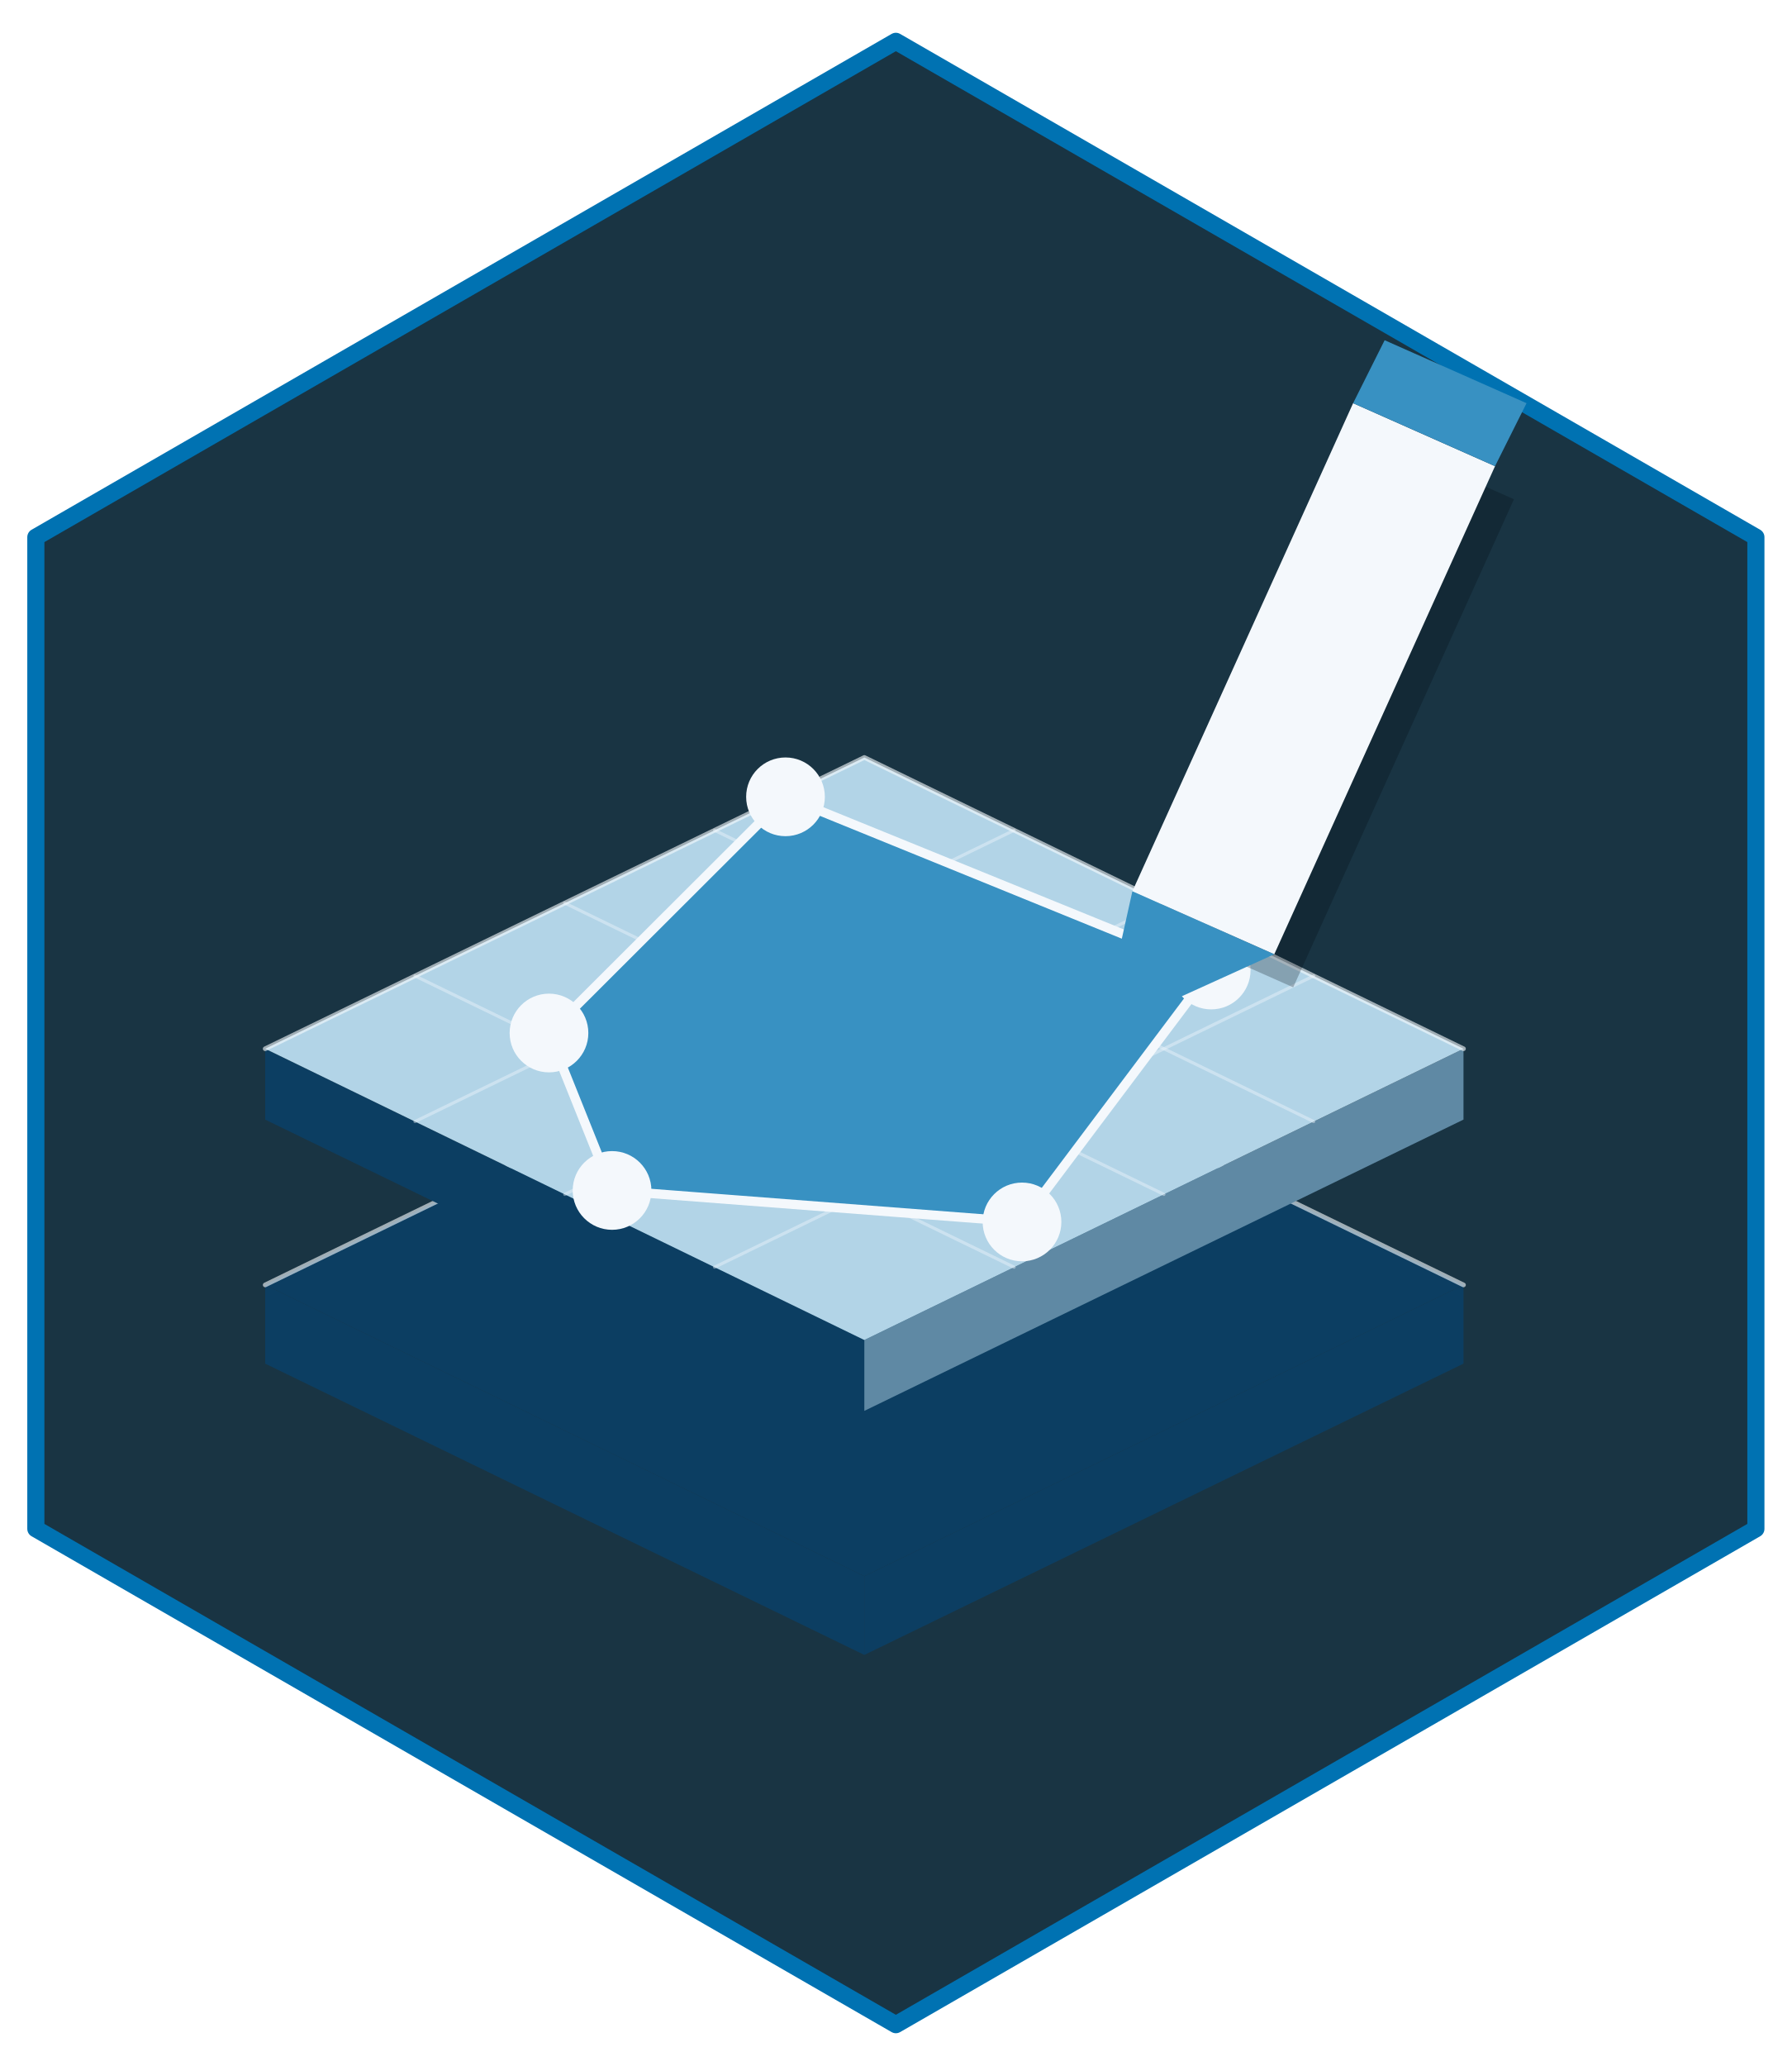
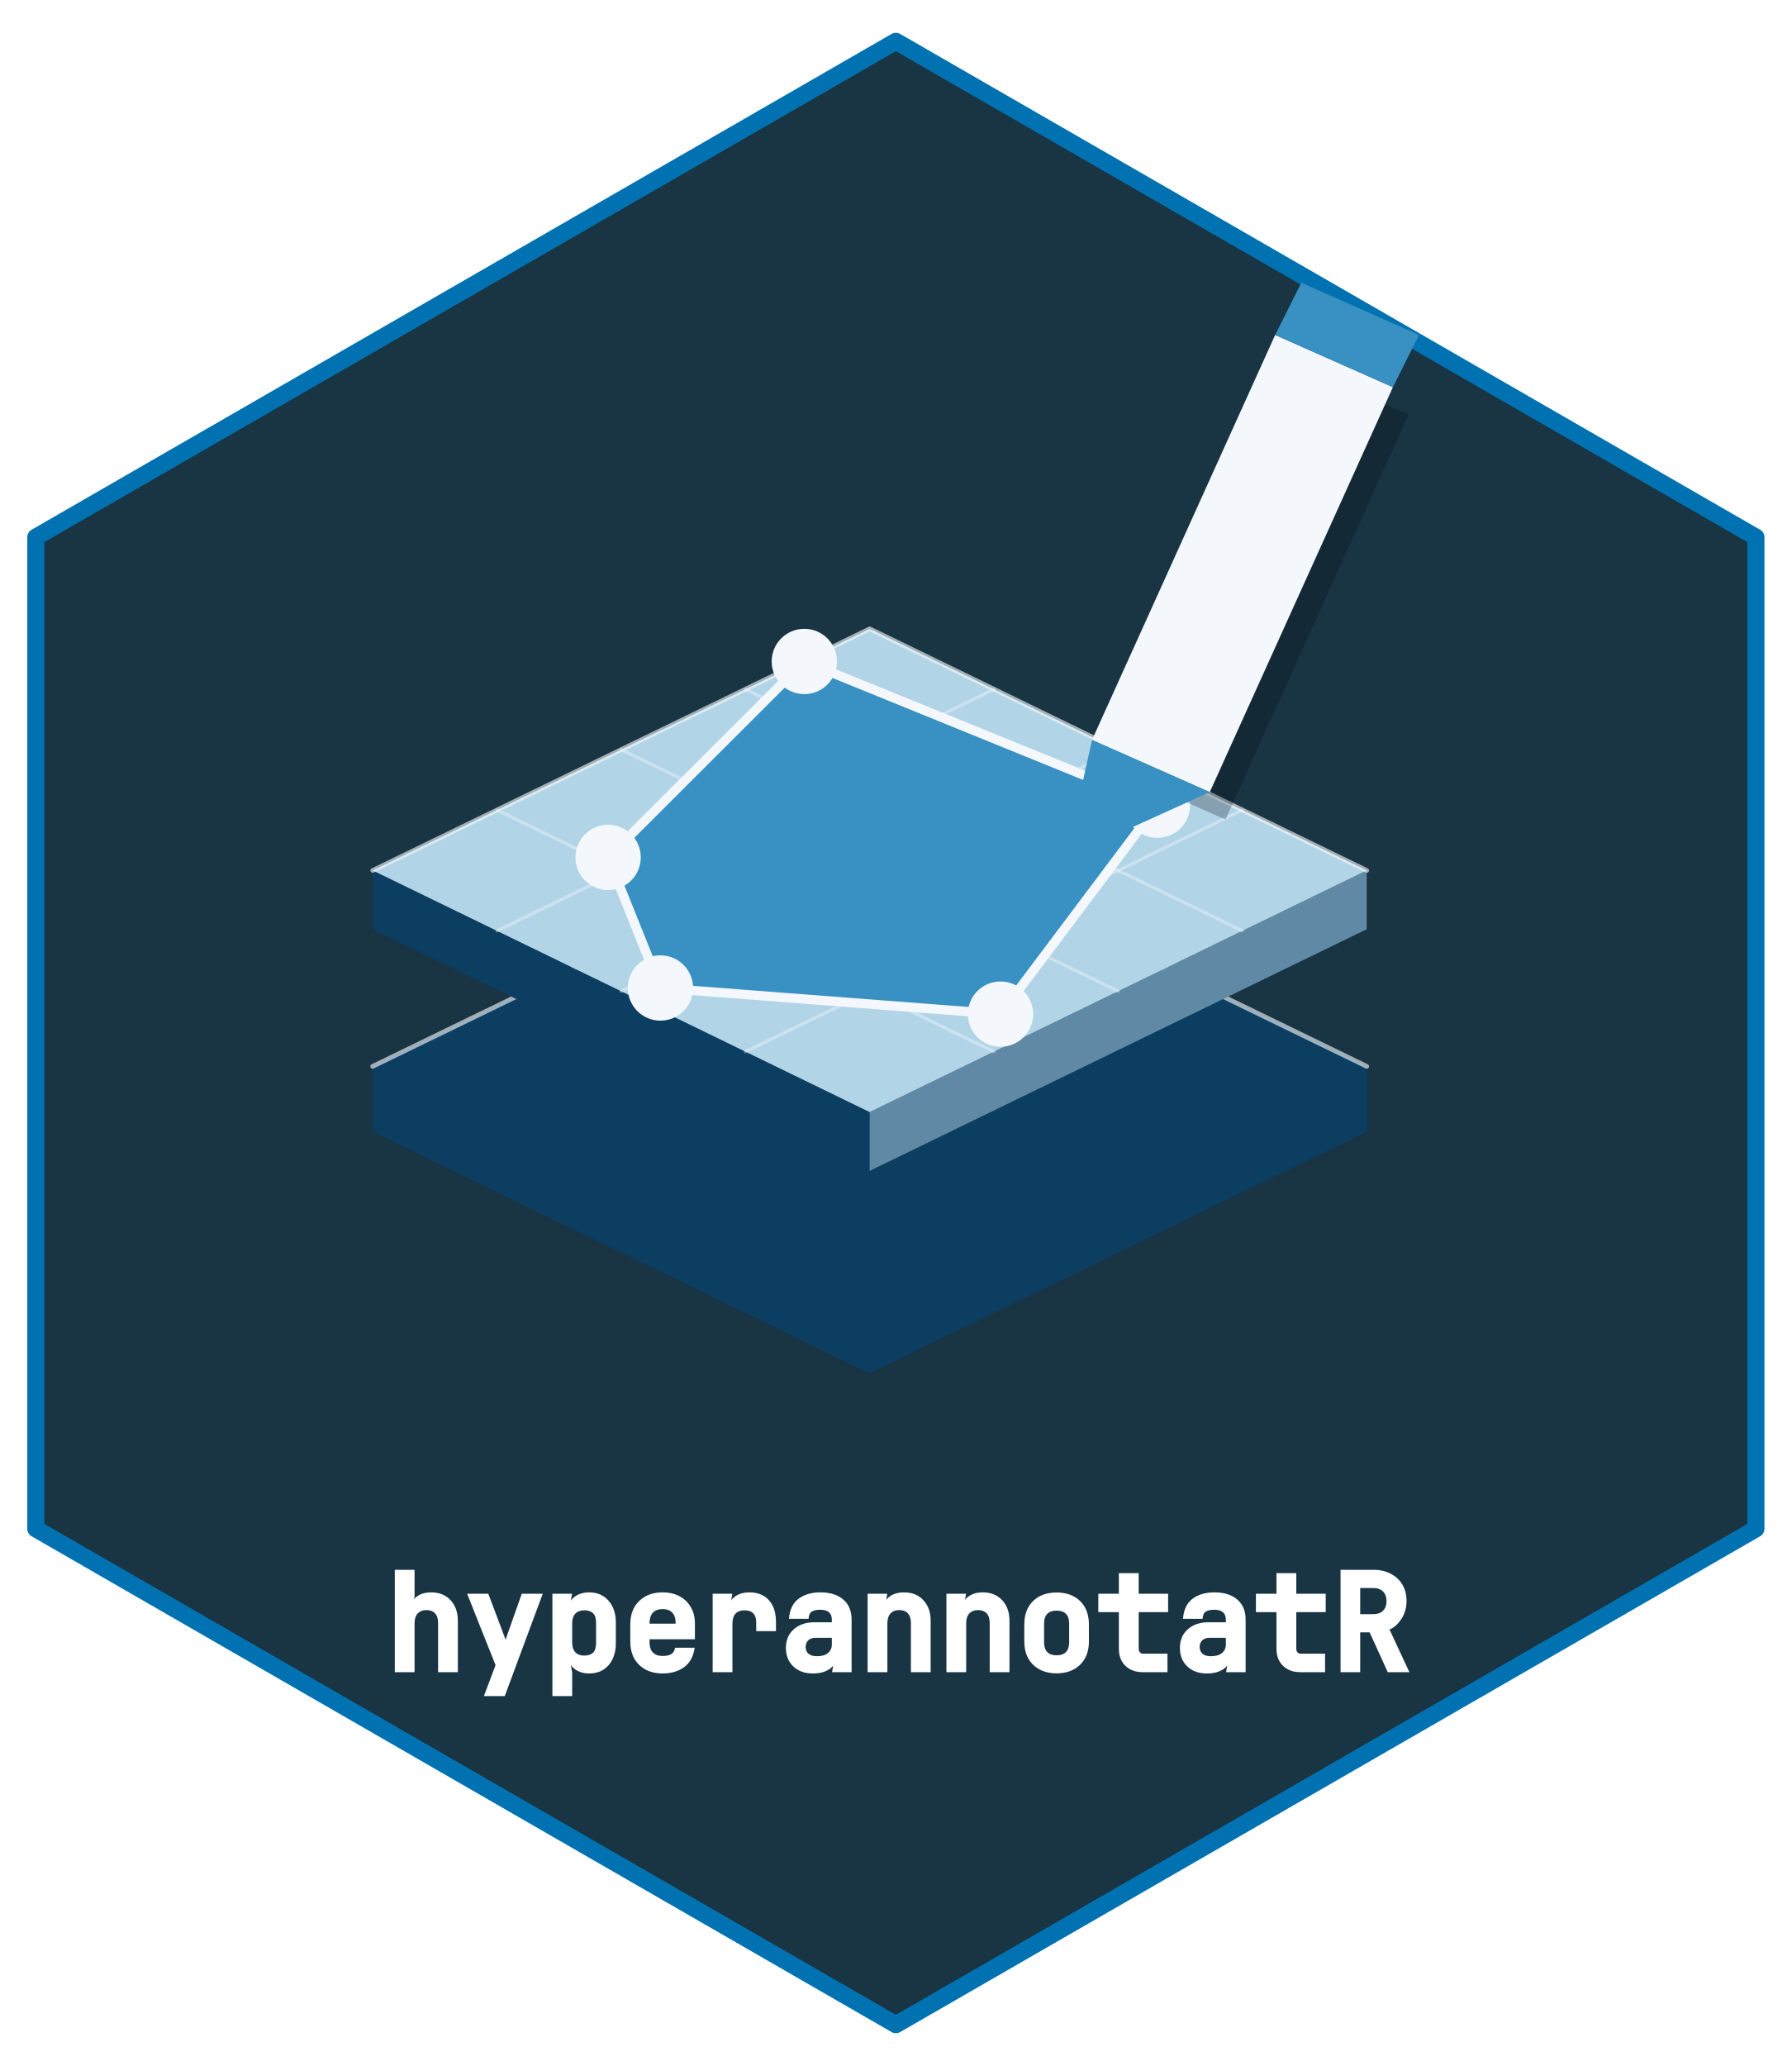
- <svg xmlns="http://www.w3.org/2000/svg" width="432pt" height="498pt" viewBox="0 0 432 498">
+ <svg xmlns="http://www.w3.org/2000/svg" xmlns:xlink="http://www.w3.org/1999/xlink" width="432" height="498" viewBox="0 0 432 498">
+   <defs>
+     <g>
+       <g id="glyph-0-0">
+         <path d="M 2.688 0 L 2.688 -24.672 L 7.453 -24.672 L 7.453 -18.25 L 6.766 -14.891 C 6.535 -16.285 6.891 -17.359 7.828 -18.109 C 8.773 -18.859 9.988 -19.234 11.469 -19.234 C 13.406 -19.234 14.957 -18.609 16.125 -17.359 C 17.301 -16.109 17.891 -14.445 17.891 -12.375 L 17.891 0 L 13.125 0 L 13.125 -11.891 C 13.125 -12.91 12.875 -13.676 12.375 -14.188 C 11.883 -14.707 11.195 -14.969 10.312 -14.969 C 9.414 -14.969 8.711 -14.691 8.203 -14.141 C 7.703 -13.598 7.453 -12.805 7.453 -11.766 L 7.453 0 Z M 2.688 0 " />
+       </g>
+       <g id="glyph-0-1">
+         <path d="M 5.172 5.766 L 7.984 -1.688 L 1.125 -18.906 L 6.234 -18.906 L 10.125 -8.578 C 10.332 -8.086 10.52 -7.555 10.688 -6.984 C 10.863 -6.41 10.781 -6.082 10.438 -6 C 10.082 -6.082 9.988 -6.406 10.156 -6.969 C 10.32 -7.539 10.488 -8.07 10.656 -8.562 L 14.297 -18.906 L 19.359 -18.906 L 10.203 5.766 Z M 5.172 5.766 " />
+       </g>
+       <g id="glyph-0-2">
+         <path d="M 2.688 5.766 L 2.688 -18.906 L 7.422 -18.906 L 6.766 -14.922 C 6.609 -16.328 7.008 -17.395 7.969 -18.125 C 8.938 -18.863 10.133 -19.234 11.562 -19.234 C 13.508 -19.234 15.066 -18.562 16.234 -17.219 C 17.398 -15.875 17.984 -14.117 17.984 -11.953 L 17.984 -7 C 17.984 -4.801 17.398 -3.031 16.234 -1.688 C 15.066 -0.352 13.508 0.312 11.562 0.312 C 10.125 0.312 8.922 -0.07 7.953 -0.844 C 6.984 -1.613 6.566 -2.691 6.703 -4.078 L 6.734 -4.078 L 7.453 0.078 L 7.453 5.766 Z M 10.359 -4 C 11.285 -4 11.992 -4.227 12.484 -4.688 C 12.973 -5.156 13.219 -5.945 13.219 -7.062 L 13.219 -11.891 C 13.219 -12.984 12.973 -13.758 12.484 -14.219 C 11.992 -14.676 11.285 -14.906 10.359 -14.906 C 9.43 -14.906 8.711 -14.633 8.203 -14.094 C 7.703 -13.551 7.453 -12.766 7.453 -11.734 L 7.453 -7.219 C 7.453 -6.156 7.703 -5.352 8.203 -4.812 C 8.711 -4.27 9.43 -4 10.359 -4 Z M 10.359 -4 " />
+       </g>
+       <g id="glyph-0-3">
+         <path d="M 10.25 0.312 C 7.926 0.312 6.047 -0.375 4.609 -1.75 C 3.18 -3.133 2.469 -5.008 2.469 -7.375 L 2.469 -11.531 C 2.469 -13.895 3.18 -15.77 4.609 -17.156 C 6.047 -18.539 7.926 -19.234 10.25 -19.234 C 11.82 -19.234 13.188 -18.922 14.344 -18.297 C 15.508 -17.672 16.414 -16.797 17.062 -15.672 C 17.719 -14.547 18.047 -13.242 18.047 -11.766 L 18.047 -7.938 L 7.109 -7.938 L 7.109 -7.156 C 7.109 -6.094 7.383 -5.285 7.938 -4.734 C 8.488 -4.18 9.258 -3.906 10.25 -3.906 C 11.102 -3.906 11.781 -4.039 12.281 -4.312 C 12.781 -4.594 13.113 -5.117 13.281 -5.891 L 18 -5.891 C 17.656 -3.711 16.781 -2.133 15.375 -1.156 C 13.977 -0.176 12.27 0.312 10.25 0.312 Z M 7.109 -11.766 L 7.109 -11.688 L 13.406 -11.688 L 13.406 -11.797 C 13.406 -12.922 13.133 -13.77 12.594 -14.344 C 12.062 -14.914 11.281 -15.203 10.25 -15.203 C 9.227 -15.203 8.445 -14.91 7.906 -14.328 C 7.375 -13.754 7.109 -12.898 7.109 -11.766 Z M 7.109 -11.766 " />
+       </g>
+       <g id="glyph-0-4">
+         <path d="M 3.328 0 L 3.328 -18.906 L 8.062 -18.906 L 7.406 -14.797 C 7.176 -16.203 7.535 -17.289 8.484 -18.062 C 9.441 -18.844 10.68 -19.234 12.203 -19.234 C 14.211 -19.234 15.781 -18.598 16.906 -17.328 C 18.031 -16.066 18.594 -14.328 18.594 -12.109 L 18.594 -9.891 L 13.828 -9.891 L 13.828 -12.016 C 13.828 -13.941 12.883 -14.906 11 -14.906 C 10.039 -14.906 9.316 -14.633 8.828 -14.094 C 8.336 -13.562 8.094 -12.738 8.094 -11.625 L 8.094 0 Z M 3.328 0 " />
+       </g>
+       <g id="glyph-0-5">
+         <path d="M 8.5 0.312 C 6.531 0.312 4.953 -0.254 3.766 -1.391 C 2.578 -2.523 1.984 -4.008 1.984 -5.844 C 1.984 -7.707 2.613 -9.203 3.875 -10.328 C 5.145 -11.461 6.801 -12.031 8.844 -12.031 L 13.062 -12.031 L 13.062 -12.656 C 13.062 -14.25 12.133 -15.047 10.281 -15.047 C 9.383 -15.047 8.703 -14.898 8.234 -14.609 C 7.766 -14.316 7.504 -13.734 7.453 -12.859 L 2.734 -12.859 C 2.879 -15.004 3.629 -16.602 4.984 -17.656 C 6.348 -18.707 8.125 -19.234 10.312 -19.234 C 12.656 -19.234 14.492 -18.656 15.828 -17.5 C 17.16 -16.344 17.828 -14.738 17.828 -12.688 L 17.828 0 L 13.125 0 L 13.75 -3.922 L 13.781 -3.922 C 14.008 -2.555 13.598 -1.508 12.547 -0.781 C 11.492 -0.051 10.145 0.312 8.5 0.312 Z M 9.484 -3.844 C 10.629 -3.844 11.508 -4.098 12.125 -4.609 C 12.75 -5.129 13.062 -5.816 13.062 -6.672 L 13.062 -8.281 L 9.109 -8.281 C 8.367 -8.281 7.789 -8.078 7.375 -7.672 C 6.957 -7.266 6.75 -6.738 6.75 -6.094 C 6.75 -5.395 6.977 -4.844 7.438 -4.438 C 7.906 -4.039 8.586 -3.844 9.484 -3.844 Z M 9.484 -3.844 " />
+       </g>
+       <g id="glyph-0-6">
+         <path d="M 2.688 0 L 2.688 -18.906 L 7.422 -18.906 L 6.766 -14.891 C 6.535 -16.285 6.891 -17.359 7.828 -18.109 C 8.773 -18.859 9.988 -19.234 11.469 -19.234 C 13.406 -19.234 14.957 -18.609 16.125 -17.359 C 17.301 -16.109 17.891 -14.445 17.891 -12.375 L 17.891 0 L 13.125 0 L 13.125 -11.859 C 13.125 -12.898 12.875 -13.676 12.375 -14.188 C 11.883 -14.707 11.195 -14.969 10.312 -14.969 C 9.414 -14.969 8.711 -14.691 8.203 -14.141 C 7.703 -13.598 7.453 -12.805 7.453 -11.766 L 7.453 0 Z M 2.688 0 " />
+       </g>
+       <g id="glyph-0-7">
+         <path d="M 10.25 0.281 C 7.906 0.281 6.02 -0.406 4.594 -1.781 C 3.176 -3.164 2.469 -5.039 2.469 -7.406 L 2.469 -11.5 C 2.469 -13.883 3.172 -15.766 4.578 -17.141 C 5.984 -18.516 7.875 -19.203 10.25 -19.203 C 12.625 -19.203 14.516 -18.516 15.922 -17.141 C 17.336 -15.766 18.047 -13.883 18.047 -11.5 L 18.047 -7.406 C 18.047 -5.039 17.332 -3.164 15.906 -1.781 C 14.488 -0.406 12.602 0.281 10.25 0.281 Z M 10.25 -4.062 C 11.227 -4.062 11.977 -4.32 12.5 -4.844 C 13.02 -5.363 13.281 -6.145 13.281 -7.188 L 13.281 -11.734 C 13.281 -12.766 13.02 -13.539 12.5 -14.062 C 11.977 -14.582 11.227 -14.844 10.25 -14.844 C 9.281 -14.844 8.535 -14.582 8.016 -14.062 C 7.492 -13.539 7.234 -12.766 7.234 -11.734 L 7.234 -7.188 C 7.234 -6.145 7.492 -5.363 8.016 -4.844 C 8.535 -4.32 9.281 -4.062 10.25 -4.062 Z M 10.25 -4.062 " />
+       </g>
+       <g id="glyph-0-8">
+         <path d="M 12.016 0 C 10.285 0 8.895 -0.508 7.844 -1.531 C 6.789 -2.551 6.266 -3.922 6.266 -5.641 L 6.266 -14.469 L 1.312 -14.469 L 1.312 -18.906 L 6.266 -18.906 L 6.266 -23.875 L 11.047 -23.875 L 11.047 -18.906 L 18.141 -18.906 L 18.141 -14.469 L 11.047 -14.469 L 11.047 -5.688 C 11.047 -5.289 11.145 -4.984 11.344 -4.766 C 11.539 -4.555 11.816 -4.453 12.172 -4.453 L 17.984 -4.453 L 17.984 0 Z M 12.016 0 " />
+       </g>
+       <g id="glyph-0-9">
+         <path d="M 2.719 0 L 2.719 -24.672 L 10.672 -24.672 C 12.223 -24.672 13.598 -24.359 14.797 -23.734 C 16.004 -23.117 16.941 -22.25 17.609 -21.125 C 18.285 -20 18.625 -18.68 18.625 -17.172 C 18.625 -15.473 18.188 -13.988 17.312 -12.719 C 16.445 -11.457 15.516 -10.648 14.516 -10.297 L 19.312 0 L 14.094 0 L 9.734 -9.594 L 7.453 -9.594 L 7.453 0 Z M 7.453 -13.984 L 10.672 -13.984 C 11.648 -13.984 12.414 -14.258 12.969 -14.812 C 13.52 -15.363 13.797 -16.129 13.797 -17.109 C 13.797 -18.098 13.516 -18.875 12.953 -19.438 C 12.391 -20 11.629 -20.281 10.672 -20.281 L 7.453 -20.281 Z M 7.453 -13.984 " />
+       </g>
+     </g>
+   </defs>
  <path fill-rule="nonzero" fill="rgb(9.804%, 20.392%, 26.275%)" fill-opacity="1" stroke-width="4.125" stroke-linecap="round" stroke-linejoin="round" stroke="rgb(0%, 44.706%, 69.804%)" stroke-opacity="1" stroke-miterlimit="10" d="M 216 9.961 L 423.359 129.48 L 423.359 368.52 L 216 488.039 L 8.641 368.52 L 8.641 129.48 Z M 216 9.961 " />
-   <path fill-rule="nonzero" fill="rgb(4.706%, 24.314%, 38.431%)" fill-opacity="1" d="M 63.938 309.723 L 208.398 379.938 L 208.398 398.914 L 63.938 328.699 Z M 63.938 309.723 " />
-   <path fill-rule="nonzero" fill="rgb(4.706%, 24.314%, 38.431%)" fill-opacity="1" d="M 208.398 379.938 L 352.859 309.723 L 352.859 328.699 L 208.398 398.914 Z M 208.398 379.938 " />
-   <path fill-rule="nonzero" fill="rgb(4.706%, 24.314%, 38.431%)" fill-opacity="1" d="M 63.938 309.723 L 208.398 239.512 L 352.859 309.723 L 208.398 379.938 Z M 63.938 309.723 " />
-   <path fill="none" stroke-width="1.125" stroke-linecap="round" stroke-linejoin="round" stroke="rgb(95.686%, 97.255%, 98.824%)" stroke-opacity="0.62" stroke-miterlimit="10" d="M 63.938 309.723 L 208.398 239.512 L 352.859 309.723 " />
-   <path fill-rule="nonzero" fill="rgb(4.706%, 24.314%, 38.431%)" fill-opacity="1" d="M 63.938 252.797 L 208.398 323.008 L 208.398 340.086 L 63.938 269.875 Z M 63.938 252.797 " />
-   <path fill-rule="nonzero" fill="rgb(37.255%, 53.725%, 64.314%)" fill-opacity="1" d="M 208.398 323.008 L 352.859 252.797 L 352.859 269.875 L 208.398 340.086 Z M 208.398 323.008 " />
-   <path fill-rule="nonzero" fill="rgb(69.804%, 83.137%, 90.588%)" fill-opacity="1" d="M 63.938 252.797 L 208.398 182.582 L 352.859 252.797 L 208.398 323.008 Z M 63.938 252.797 " />
-   <path fill="none" stroke-width="0.75" stroke-linecap="round" stroke-linejoin="round" stroke="rgb(95.686%, 97.255%, 98.824%)" stroke-opacity="0.4" stroke-miterlimit="10" d="M 100.051 235.242 L 244.512 305.453 " />
-   <path fill="none" stroke-width="0.75" stroke-linecap="round" stroke-linejoin="round" stroke="rgb(95.686%, 97.255%, 98.824%)" stroke-opacity="0.4" stroke-miterlimit="10" d="M 172.281 305.453 L 316.742 235.242 " />
-   <path fill="none" stroke-width="0.75" stroke-linecap="round" stroke-linejoin="round" stroke="rgb(95.686%, 97.255%, 98.824%)" stroke-opacity="0.4" stroke-miterlimit="10" d="M 136.168 217.688 L 280.629 287.902 " />
-   <path fill="none" stroke-width="0.75" stroke-linecap="round" stroke-linejoin="round" stroke="rgb(95.686%, 97.255%, 98.824%)" stroke-opacity="0.4" stroke-miterlimit="10" d="M 136.168 287.902 L 280.629 217.688 " />
-   <path fill="none" stroke-width="0.75" stroke-linecap="round" stroke-linejoin="round" stroke="rgb(95.686%, 97.255%, 98.824%)" stroke-opacity="0.4" stroke-miterlimit="10" d="M 172.281 200.137 L 316.742 270.348 " />
-   <path fill="none" stroke-width="0.75" stroke-linecap="round" stroke-linejoin="round" stroke="rgb(95.686%, 97.255%, 98.824%)" stroke-opacity="0.4" stroke-miterlimit="10" d="M 100.051 270.348 L 244.512 200.137 " />
-   <path fill="none" stroke-width="1.125" stroke-linecap="round" stroke-linejoin="round" stroke="rgb(95.686%, 97.255%, 98.824%)" stroke-opacity="0.62" stroke-miterlimit="10" d="M 63.938 252.797 L 208.398 182.582 L 352.859 252.797 " />
-   <path fill-rule="nonzero" fill="rgb(21.961%, 56.863%, 76.078%)" fill-opacity="1" d="M 132.363 249 L 189.391 192.07 L 292.031 233.82 L 246.414 294.543 L 147.57 286.953 Z M 132.363 249 " />
-   <path fill="none" stroke-width="2.25" stroke-linecap="round" stroke-linejoin="round" stroke="rgb(95.686%, 97.255%, 98.824%)" stroke-opacity="1" stroke-miterlimit="10" d="M 132.363 249 L 189.391 192.07 L 292.031 233.82 L 246.414 294.543 L 147.57 286.953 L 132.363 249 " />
-   <path fill-rule="nonzero" fill="rgb(95.686%, 97.255%, 98.824%)" fill-opacity="1" d="M 141.852 249 C 141.852 254.238 137.605 258.488 132.363 258.488 C 127.125 258.488 122.875 254.238 122.875 249 C 122.875 243.762 127.125 239.512 132.363 239.512 C 137.605 239.512 141.852 243.762 141.852 249 " />
-   <path fill-rule="nonzero" fill="rgb(95.686%, 97.255%, 98.824%)" fill-opacity="1" d="M 198.879 192.07 C 198.879 197.312 194.629 201.559 189.391 201.559 C 184.148 201.559 179.902 197.312 179.902 192.07 C 179.902 186.832 184.148 182.582 189.391 182.582 C 194.629 182.582 198.879 186.832 198.879 192.07 " />
-   <path fill-rule="nonzero" fill="rgb(95.686%, 97.255%, 98.824%)" fill-opacity="1" d="M 301.52 233.82 C 301.52 239.059 297.273 243.309 292.031 243.309 C 286.793 243.309 282.543 239.059 282.543 233.82 C 282.543 228.578 286.793 224.332 292.031 224.332 C 297.273 224.332 301.52 228.578 301.52 233.82 " />
-   <path fill-rule="nonzero" fill="rgb(95.686%, 97.255%, 98.824%)" fill-opacity="1" d="M 255.902 294.543 C 255.902 299.785 251.652 304.031 246.414 304.031 C 241.172 304.031 236.926 299.785 236.926 294.543 C 236.926 289.305 241.172 285.055 246.414 285.055 C 251.652 285.055 255.902 289.305 255.902 294.543 " />
-   <path fill-rule="nonzero" fill="rgb(95.686%, 97.255%, 98.824%)" fill-opacity="1" d="M 157.059 286.953 C 157.059 292.191 152.812 296.441 147.57 296.441 C 142.332 296.441 138.082 292.191 138.082 286.953 C 138.082 281.711 142.332 277.465 147.57 277.465 C 152.812 277.465 157.059 281.711 157.059 286.953 " />
-   <path fill-rule="nonzero" fill="rgb(1.176%, 3.922%, 7.059%)" fill-opacity="0.251" d="M 277.586 222.812 L 311.801 237.992 L 365.023 120.34 L 330.809 105.16 Z M 277.586 222.812 " />
-   <path fill-rule="nonzero" fill="rgb(95.686%, 97.255%, 98.824%)" fill-opacity="1" d="M 273.023 214.844 L 307.238 230.023 L 360.461 112.371 L 326.246 97.188 Z M 273.023 214.844 " />
-   <path fill-rule="nonzero" fill="rgb(21.961%, 56.863%, 76.078%)" fill-opacity="1" d="M 273.023 214.844 L 307.238 230.023 L 265.422 249 Z M 273.023 214.844 " />
-   <path fill-rule="nonzero" fill="rgb(21.961%, 56.863%, 76.078%)" fill-opacity="1" d="M 326.246 97.188 L 360.461 112.371 L 368.062 97.188 L 333.848 82.008 Z M 326.246 97.188 " />
+   <path fill-rule="nonzero" fill="rgb(4.706%, 24.314%, 38.431%)" fill-opacity="1" d="M 89.855 257.043 L 209.691 315.289 L 209.691 331.031 L 89.855 272.785 Z M 89.855 257.043 " />
+   <path fill-rule="nonzero" fill="rgb(4.706%, 24.314%, 38.431%)" fill-opacity="1" d="M 209.691 315.289 L 329.531 257.043 L 329.531 272.785 L 209.691 331.031 Z M 209.691 315.289 " />
+   <path fill-rule="nonzero" fill="rgb(4.706%, 24.314%, 38.431%)" fill-opacity="1" d="M 89.855 257.043 L 209.691 198.801 L 329.531 257.043 L 209.691 315.289 Z M 89.855 257.043 " />
+   <path fill="none" stroke-width="1.125" stroke-linecap="round" stroke-linejoin="round" stroke="rgb(95.686%, 97.255%, 98.824%)" stroke-opacity="0.62" stroke-miterlimit="10" d="M 89.855 257.043 L 209.691 198.801 L 329.531 257.043 " />
+   <path fill-rule="nonzero" fill="rgb(4.706%, 24.314%, 38.431%)" fill-opacity="1" d="M 89.855 209.816 L 209.691 268.062 L 209.691 282.23 L 89.855 223.984 Z M 89.855 209.816 " />
+   <path fill-rule="nonzero" fill="rgb(37.255%, 53.725%, 64.314%)" fill-opacity="1" d="M 209.691 268.062 L 329.531 209.816 L 329.531 223.984 L 209.691 282.23 Z M 209.691 268.062 " />
+   <path fill-rule="nonzero" fill="rgb(69.804%, 83.137%, 90.588%)" fill-opacity="1" d="M 89.855 209.816 L 209.691 151.574 L 329.531 209.816 L 209.691 268.062 Z M 89.855 209.816 " />
+   <path fill="none" stroke-width="0.75" stroke-linecap="round" stroke-linejoin="round" stroke="rgb(95.686%, 97.255%, 98.824%)" stroke-opacity="0.4" stroke-miterlimit="10" d="M 119.816 195.258 L 239.652 253.5 " />
+   <path fill="none" stroke-width="0.75" stroke-linecap="round" stroke-linejoin="round" stroke="rgb(95.686%, 97.255%, 98.824%)" stroke-opacity="0.4" stroke-miterlimit="10" d="M 179.734 253.5 L 299.57 195.258 " />
+   <path fill="none" stroke-width="0.75" stroke-linecap="round" stroke-linejoin="round" stroke="rgb(95.686%, 97.255%, 98.824%)" stroke-opacity="0.4" stroke-miterlimit="10" d="M 149.773 180.695 L 269.609 238.941 " />
+   <path fill="none" stroke-width="0.75" stroke-linecap="round" stroke-linejoin="round" stroke="rgb(95.686%, 97.255%, 98.824%)" stroke-opacity="0.4" stroke-miterlimit="10" d="M 149.773 238.941 L 269.609 180.695 " />
+   <path fill="none" stroke-width="0.75" stroke-linecap="round" stroke-linejoin="round" stroke="rgb(95.686%, 97.255%, 98.824%)" stroke-opacity="0.4" stroke-miterlimit="10" d="M 179.734 166.137 L 299.57 224.379 " />
+   <path fill="none" stroke-width="0.75" stroke-linecap="round" stroke-linejoin="round" stroke="rgb(95.686%, 97.255%, 98.824%)" stroke-opacity="0.4" stroke-miterlimit="10" d="M 119.816 224.379 L 239.652 166.137 " />
+   <path fill="none" stroke-width="1.125" stroke-linecap="round" stroke-linejoin="round" stroke="rgb(95.686%, 97.255%, 98.824%)" stroke-opacity="0.62" stroke-miterlimit="10" d="M 89.855 209.816 L 209.691 151.574 L 329.531 209.816 " />
+   <path fill-rule="nonzero" fill="rgb(21.961%, 56.863%, 76.078%)" fill-opacity="1" d="M 146.621 206.672 L 193.926 159.445 L 279.07 194.078 L 241.23 244.449 L 159.234 238.152 Z M 146.621 206.672 " />
+   <path fill="none" stroke-width="2.25" stroke-linecap="round" stroke-linejoin="round" stroke="rgb(95.686%, 97.255%, 98.824%)" stroke-opacity="1" stroke-miterlimit="10" d="M 146.621 206.672 L 193.926 159.445 L 279.07 194.078 L 241.23 244.449 L 159.234 238.152 L 146.621 206.672 " />
+   <path fill-rule="nonzero" fill="rgb(95.686%, 97.255%, 98.824%)" fill-opacity="1" d="M 154.492 206.672 C 154.492 211.016 150.969 214.539 146.621 214.539 C 142.273 214.539 138.75 211.016 138.75 206.672 C 138.75 202.324 142.273 198.801 146.621 198.801 C 150.969 198.801 154.492 202.324 154.492 206.672 " />
+   <path fill-rule="nonzero" fill="rgb(95.686%, 97.255%, 98.824%)" fill-opacity="1" d="M 201.797 159.445 C 201.797 163.793 198.273 167.316 193.926 167.316 C 189.578 167.316 186.055 163.793 186.055 159.445 C 186.055 155.098 189.578 151.574 193.926 151.574 C 198.273 151.574 201.797 155.098 201.797 159.445 " />
+   <path fill-rule="nonzero" fill="rgb(95.686%, 97.255%, 98.824%)" fill-opacity="1" d="M 286.941 194.078 C 286.941 198.422 283.418 201.949 279.07 201.949 C 274.727 201.949 271.199 198.422 271.199 194.078 C 271.199 189.73 274.727 186.207 279.07 186.207 C 283.418 186.207 286.941 189.73 286.941 194.078 " />
+   <path fill-rule="nonzero" fill="rgb(95.686%, 97.255%, 98.824%)" fill-opacity="1" d="M 249.102 244.449 C 249.102 248.797 245.574 252.32 241.23 252.32 C 236.883 252.32 233.359 248.797 233.359 244.449 C 233.359 240.102 236.883 236.578 241.23 236.578 C 245.574 236.578 249.102 240.102 249.102 244.449 " />
+   <path fill-rule="nonzero" fill="rgb(95.686%, 97.255%, 98.824%)" fill-opacity="1" d="M 167.105 238.152 C 167.105 242.5 163.582 246.023 159.234 246.023 C 154.887 246.023 151.363 242.5 151.363 238.152 C 151.363 233.805 154.887 230.281 159.234 230.281 C 163.582 230.281 167.105 233.805 167.105 238.152 " />
+   <path fill-rule="nonzero" fill="rgb(1.176%, 3.922%, 7.059%)" fill-opacity="0.251" d="M 267.09 184.945 L 295.473 197.539 L 339.621 99.941 L 311.238 87.348 Z M 267.09 184.945 " />
+   <path fill-rule="nonzero" fill="rgb(95.686%, 97.255%, 98.824%)" fill-opacity="1" d="M 263.305 178.336 L 291.688 190.93 L 335.836 93.328 L 307.453 80.734 Z M 263.305 178.336 " />
+   <path fill-rule="nonzero" fill="rgb(21.961%, 56.863%, 76.078%)" fill-opacity="1" d="M 263.305 178.336 L 291.688 190.93 L 256.996 206.672 Z M 263.305 178.336 " />
+   <path fill-rule="nonzero" fill="rgb(21.961%, 56.863%, 76.078%)" fill-opacity="1" d="M 307.453 80.734 L 335.836 93.328 L 342.145 80.734 L 313.762 68.145 Z M 307.453 80.734 " />
+   <g fill="rgb(100%, 100%, 100%)" fill-opacity="1">
+     <use xlink:href="#glyph-0-0" x="92.5" y="403.069" />
+     <use xlink:href="#glyph-0-1" x="111.5" y="403.069" />
+     <use xlink:href="#glyph-0-2" x="130.5" y="403.069" />
+     <use xlink:href="#glyph-0-3" x="149.5" y="403.069" />
+     <use xlink:href="#glyph-0-4" x="168.5" y="403.069" />
+     <use xlink:href="#glyph-0-5" x="187.5" y="403.069" />
+     <use xlink:href="#glyph-0-6" x="206.5" y="403.069" />
+     <use xlink:href="#glyph-0-6" x="225.5" y="403.069" />
+     <use xlink:href="#glyph-0-7" x="244.5" y="403.069" />
+     <use xlink:href="#glyph-0-8" x="263.5" y="403.069" />
+     <use xlink:href="#glyph-0-5" x="282.5" y="403.069" />
+     <use xlink:href="#glyph-0-8" x="301.5" y="403.069" />
+     <use xlink:href="#glyph-0-9" x="320.5" y="403.069" />
+   </g>
</svg>
